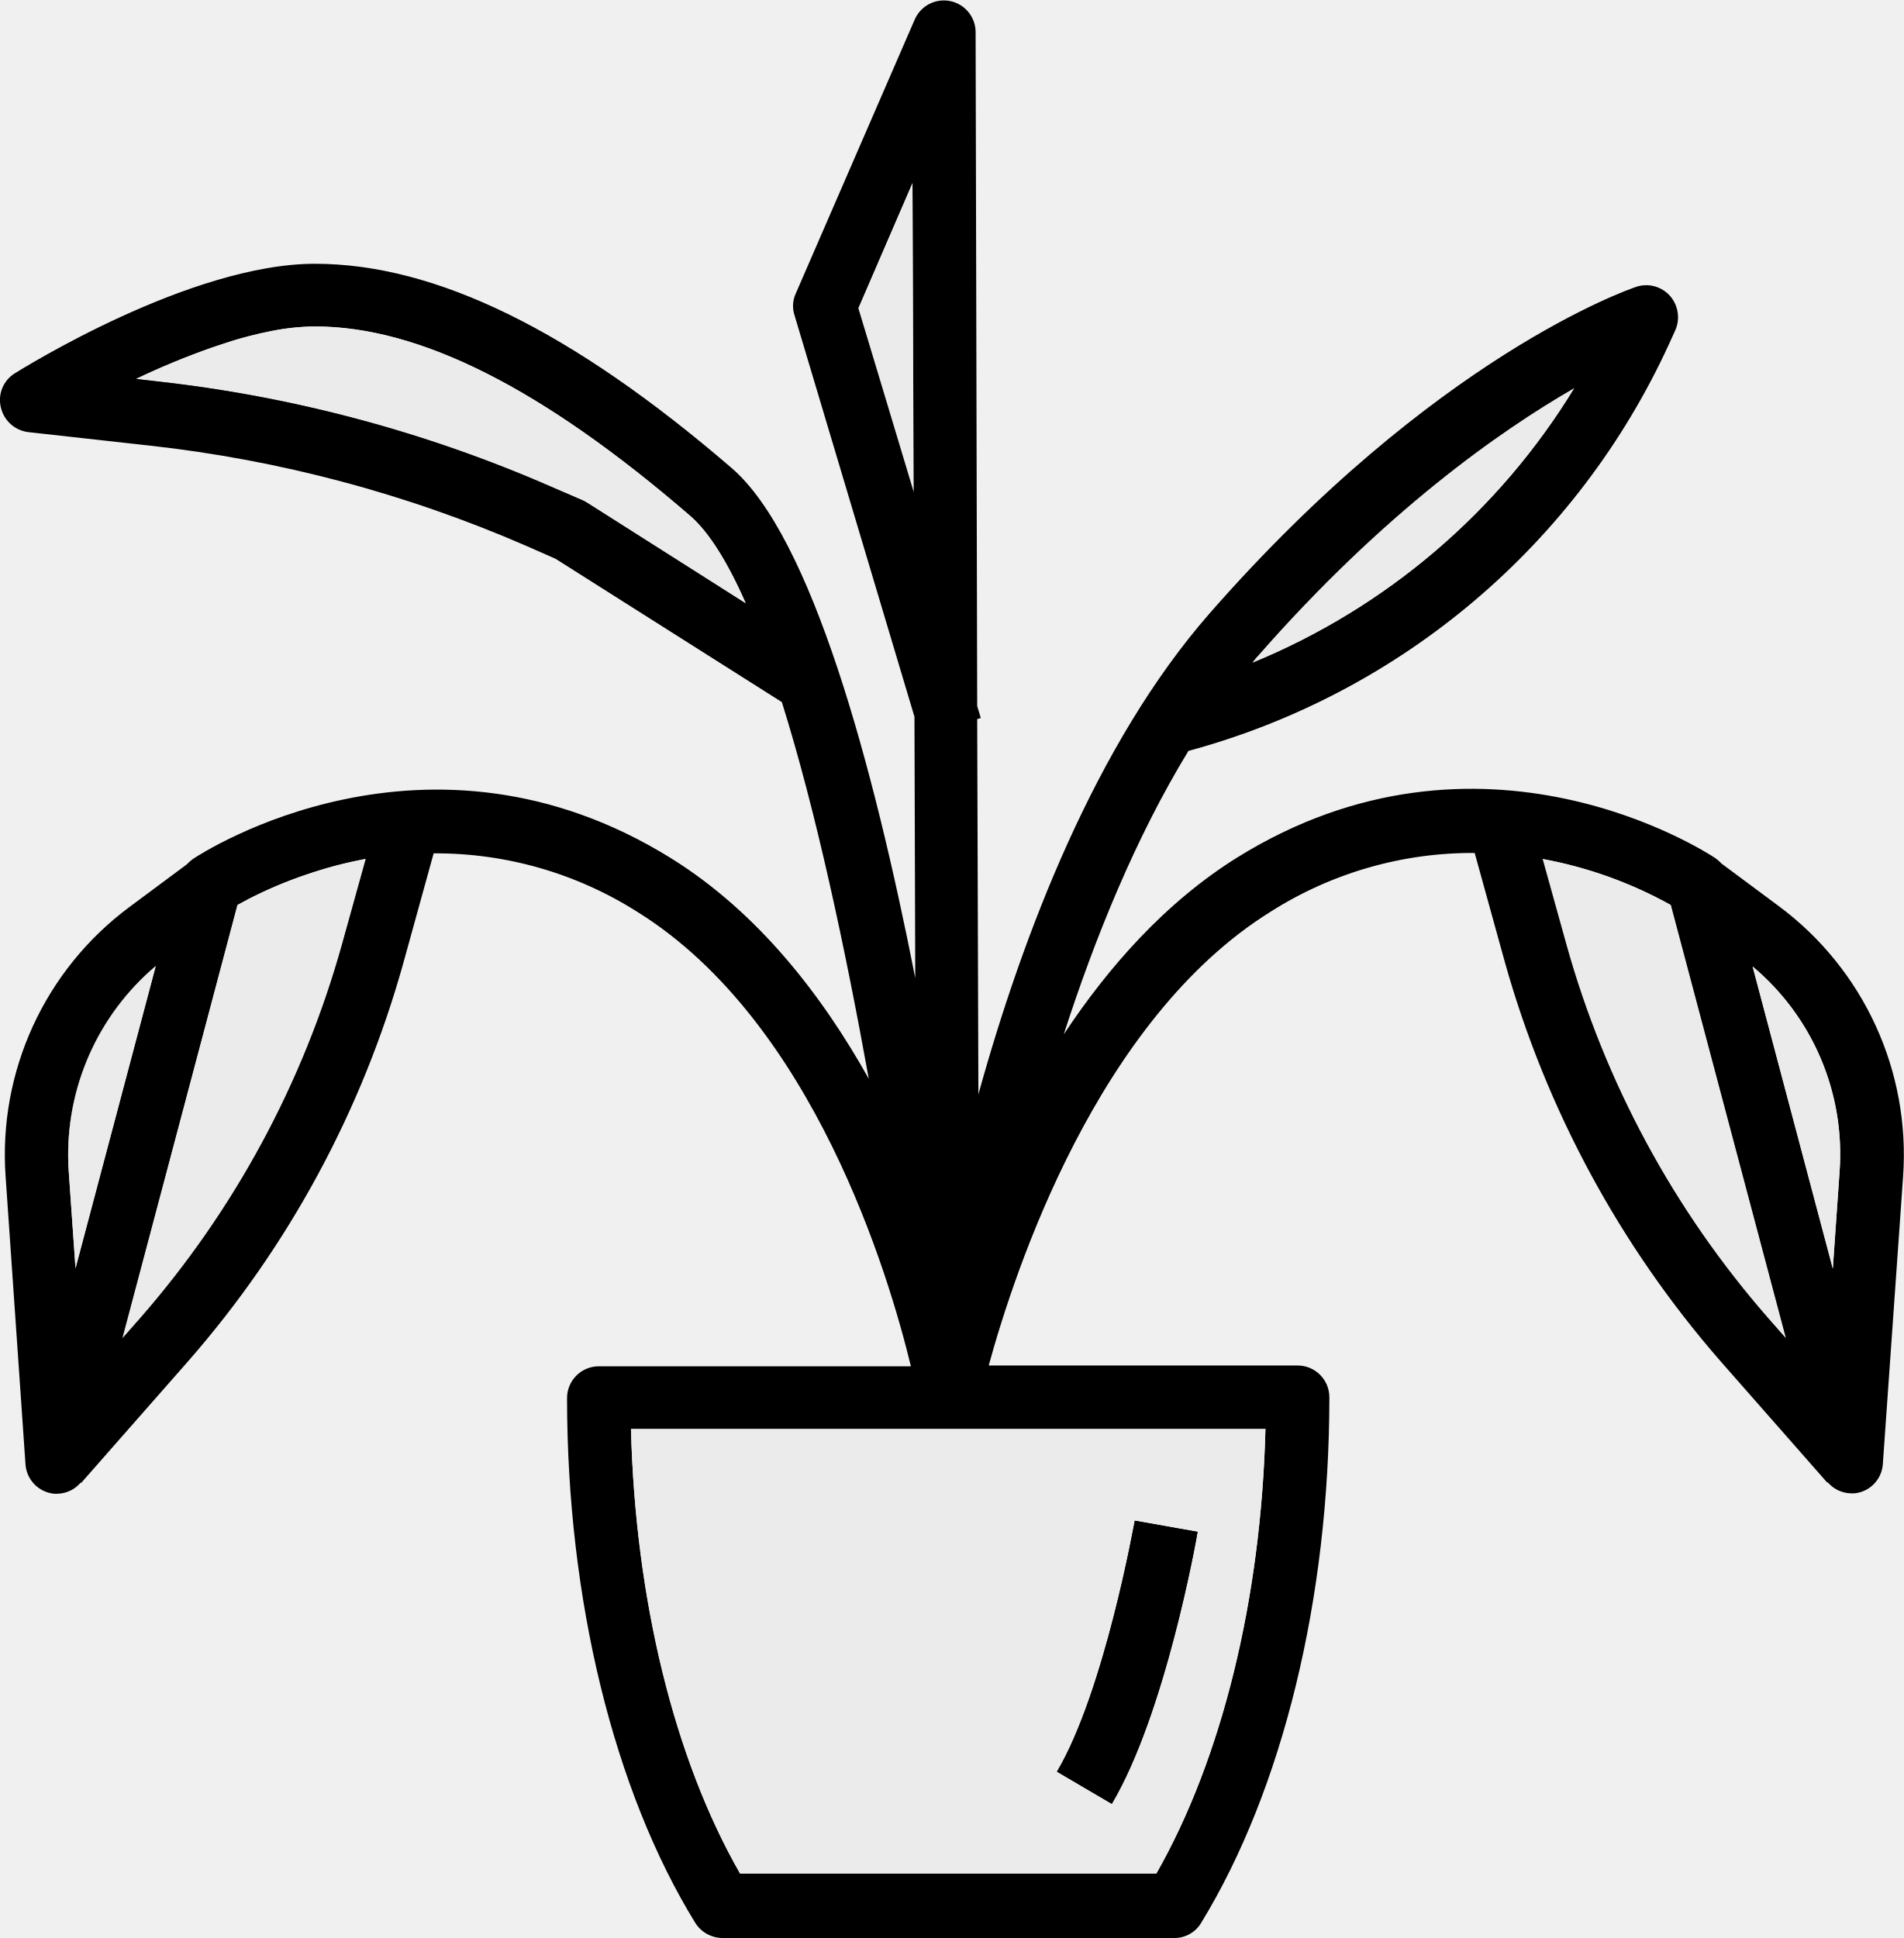
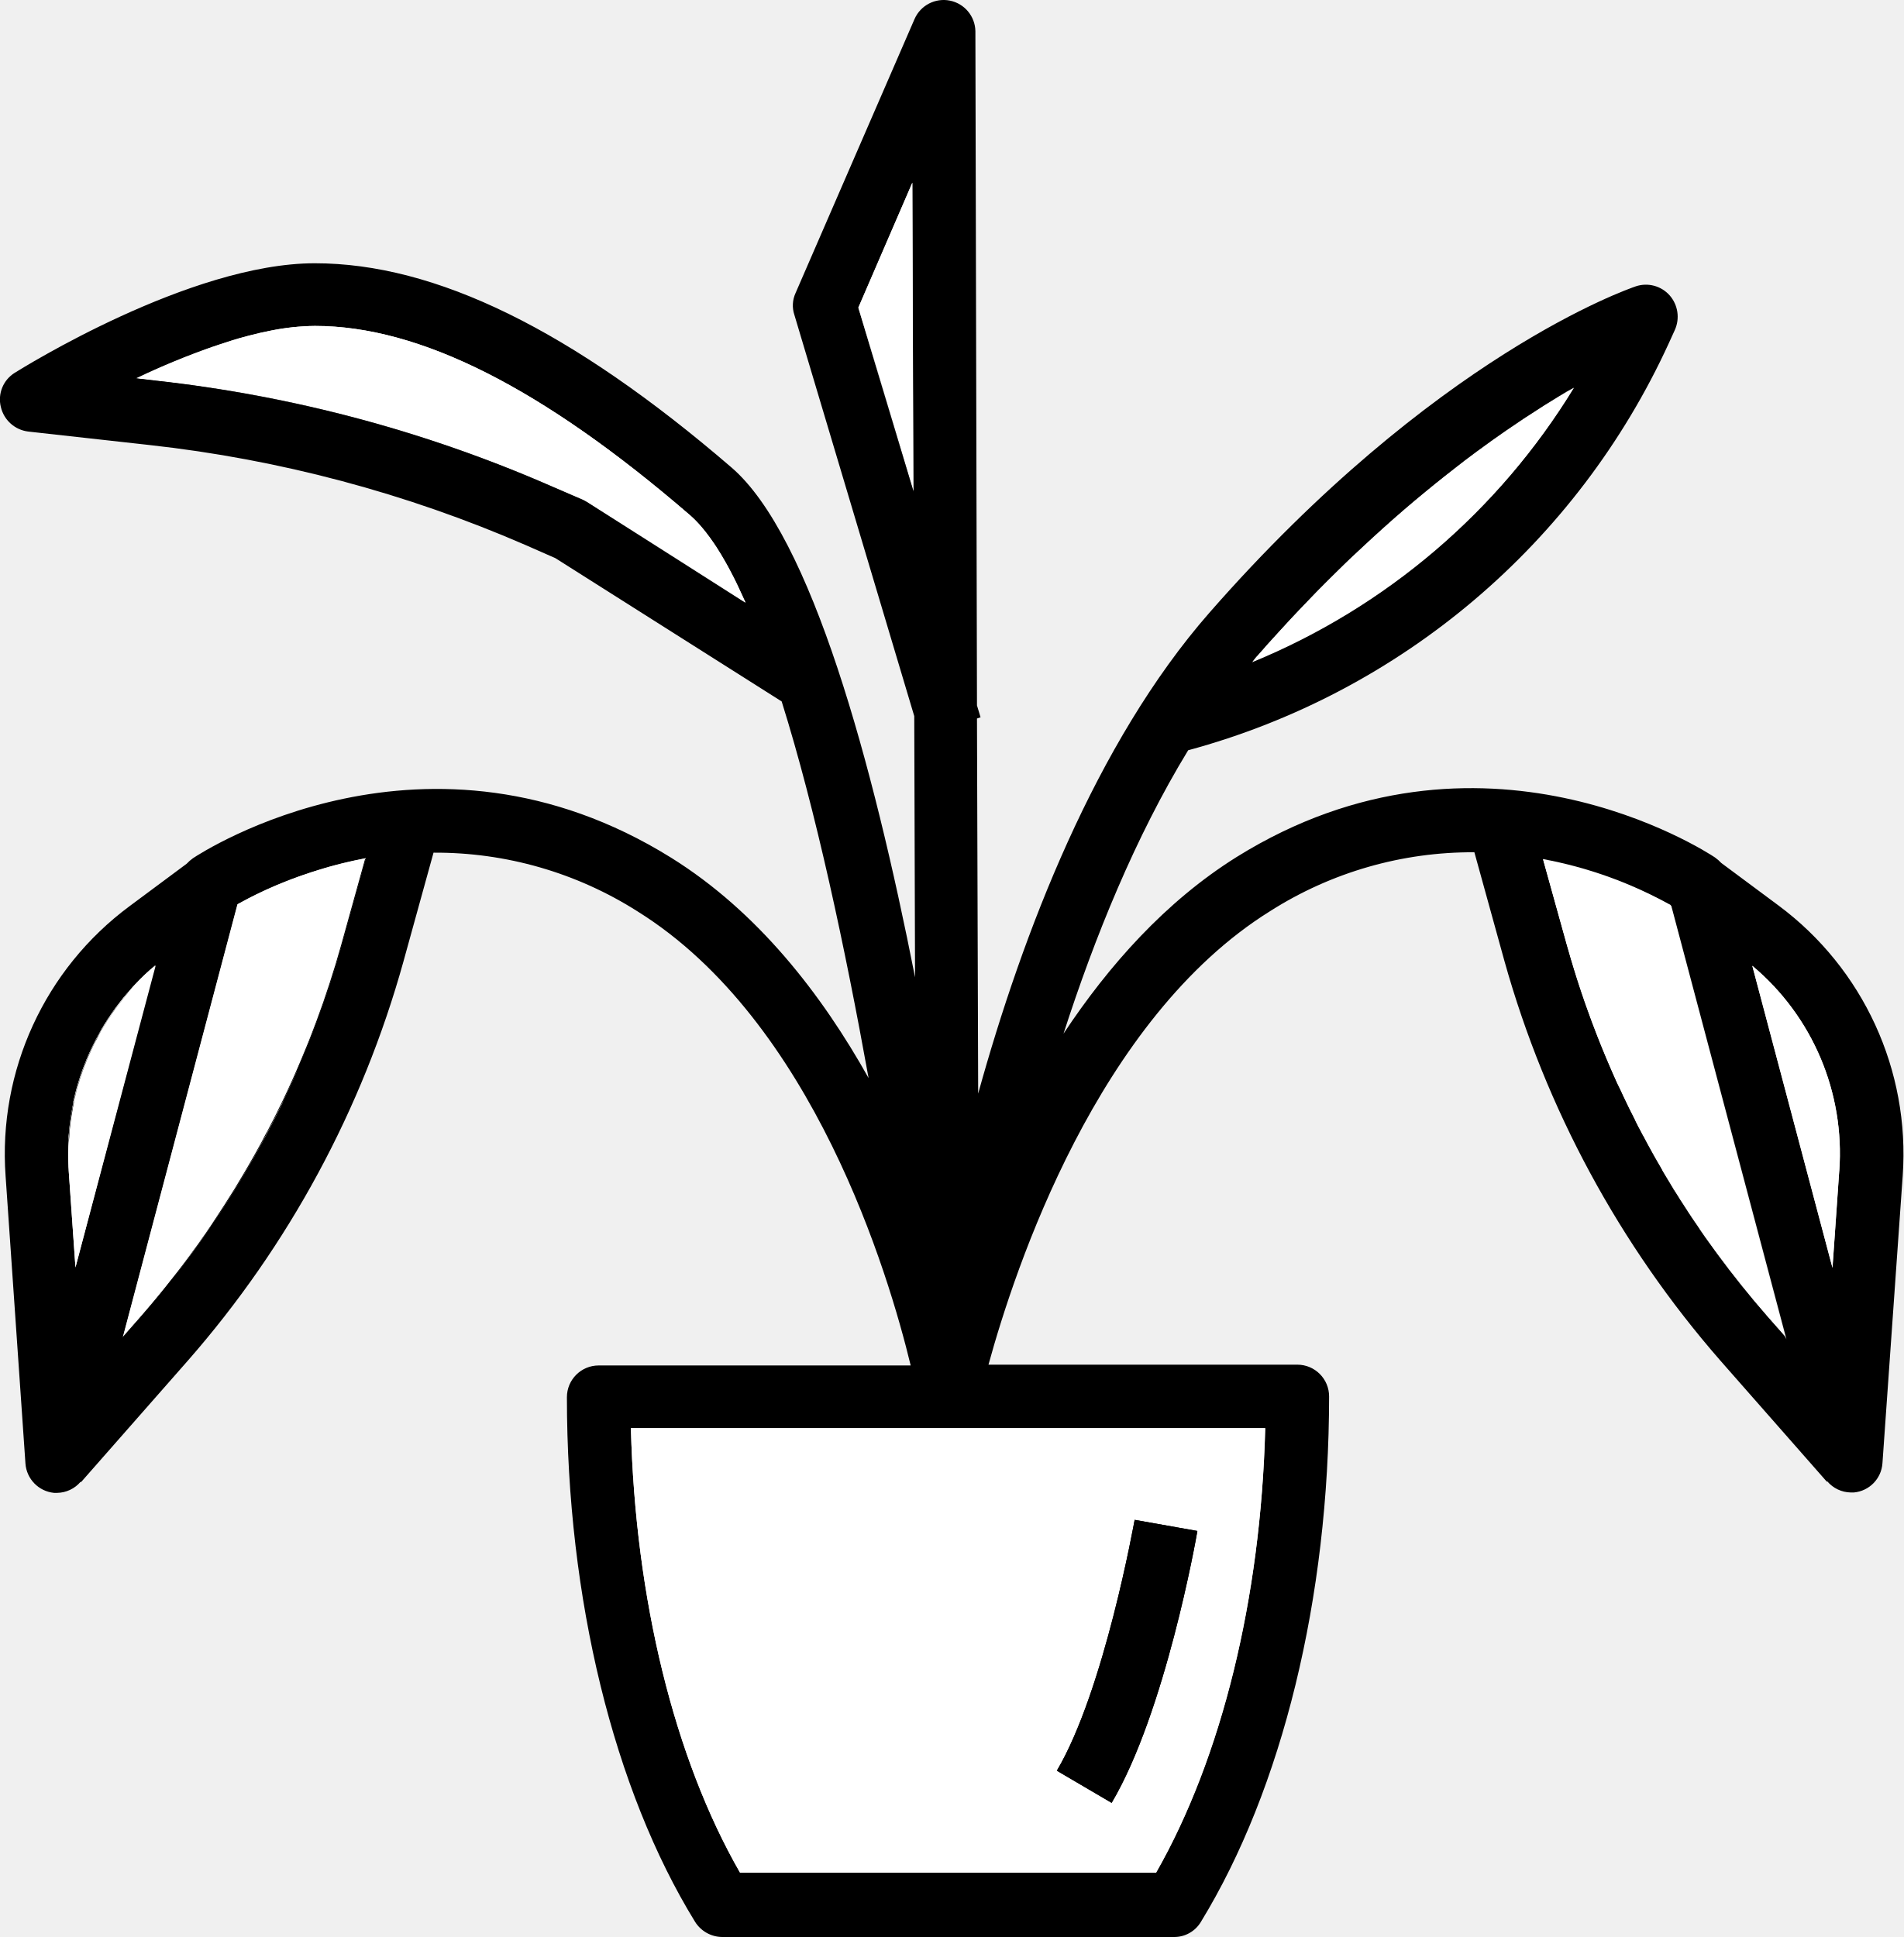
- <svg xmlns="http://www.w3.org/2000/svg" id="Layer_1" data-name="Layer 1" viewBox="0 0 479.5 488.14">
+ <svg xmlns="http://www.w3.org/2000/svg" id="Layer_1" data-name="Layer 1" viewBox="0 0 479.52 488.03">
  <defs>
-     <style>.cls-1{fill:#ebebeb;}</style>
+     <style>.cls-1{fill:#fff;}.cls-2{fill:#ebebeb;}</style>
  </defs>
-   <path d="M465.2,236.3l-14.4-10.7a10.7,10.7,0,0,0-1.6-1.4c-2.4-1.6-59-38.4-120.5-.1-17.9,11.2-32.2,27.3-43.6,44.5,7.8-24.2,18.1-49.6,31.4-71.4A186.78,186.78,0,0,0,437.6,94.6l1.5-3.3a8.15,8.15,0,0,0-1.3-8.7,8,8,0,0,0-8.5-2.3c-2,.7-50.7,17.4-107.5,82.3-28.6,32.7-47,80.7-58.2,121.1l-.3-94.5.9-.3-.9-3L262.9,16a8,8,0,0,0-15.3-3.1L217.6,82a7.47,7.47,0,0,0-.3,5.5l30.2,101.1.2,65.8c-10.6-53.8-26.1-111.2-46.3-128.5C161.2,91.3,126.9,74.5,96.5,74.5,65,74.5,22.7,101,20.9,102.1a7.89,7.89,0,0,0-3.5,8.6,8.09,8.09,0,0,0,6.9,6.2l30.6,3.4a327.7,327.7,0,0,1,94.7,25.2l7.5,3.3,57,36.1c8.6,27.4,16,62.2,21.9,94.9-11.8-21.1-27.9-41.9-49.7-55.5-61.5-38.3-118.1-1.5-120.5.1a10.7,10.7,0,0,0-1.6,1.4L49.8,236.5a77.69,77.69,0,0,0-31.2,68l5,72.4a8,8,0,0,0,7.2,7.4h.8a7.92,7.92,0,0,0,5.9-2.8l.1.1L64.5,351a257.05,257.05,0,0,0,54.3-100.5l7.6-27.5a94.76,94.76,0,0,1,51.4,14.8c44.3,27.6,63.3,91.6,68.8,114.4H168a8,8,0,0,0-8,8c0,50.7,11.8,98.9,32.3,132.2a8.15,8.15,0,0,0,6.8,3.8H312.9a7.8,7.8,0,0,0,6.8-3.8C340.2,458.9,352,410.7,352,360a8,8,0,0,0-8-8H266.2c6.6-24.1,27.4-87.2,71-114.3a94.76,94.76,0,0,1,51.4-14.8l7.6,27.5a259.65,259.65,0,0,0,54.3,100.5l26.9,30.6.1-.1a7.92,7.92,0,0,0,5.9,2.8h.8a7.93,7.93,0,0,0,7.2-7.4l5.1-72.4A78,78,0,0,0,465.2,236.3ZM332.72,174.85c.45-.55.82-1.09,1.28-1.55,31.74-36.24,61-56.73,79.6-67.44l.1-.06A171.06,171.06,0,0,1,332.6,175ZM247.2,131.66l-13.8-46L247,54.2l.3,77.8Zm-82.1,3a10.91,10.91,0,0,0-1.1-.6l-8.1-3.5a341.86,341.86,0,0,0-99.3-26.5l-5-.58-.17,0a194.93,194.93,0,0,1,19.23-7.93c1.55-.53,3.09-1,4.64-1.52s2.93-.87,4.39-1.26l2.91-.72c1-.22,1.93-.42,2.89-.61a58.56,58.56,0,0,1,11-1.16c26.4,0,57.3,15.6,94.4,47.6,4.9,4.2,9.6,11.9,14.1,22.1ZM36.2,327.5l-1.7-24.3a62.05,62.05,0,0,1,20.6-50.67c.43-.38.86-.76,1.3-1.13ZM77,236c.78-.44,1.73-.95,2.83-1.52l1.16-.59c.57-.29,1.17-.58,1.81-.88.84-.41,1.75-.82,2.71-1.24l1.92-.82,1.7-.69c1.15-.46,2.37-.92,3.64-1.37q2.87-1,6.1-2c.71-.22,1.45-.42,2.19-.62l.71-.19c.84-.22,1.7-.44,2.57-.64l1.32-.3,2.4-.51,1.24-.25v0l-6,21.58a241.58,241.58,0,0,1-50.9,94.2L48.14,345l-.14.16ZM335.9,368c-1.1,42.9-11,83.1-27.5,112H203.6c-16.6-28.9-26.4-69.1-27.5-112Zm131-23-4.26-4.84A241.58,241.58,0,0,1,411.7,246l-6-21.58v0A105.65,105.65,0,0,1,438,236l29,109.2ZM480.5,303.2l-1.7,24.4-20.2-76.1A61.63,61.63,0,0,1,480.5,303.2Z" transform="translate(-17.18 -8.06)" />
-   <path class="cls-1" d="M176.1,368c1.1,42.9,10.9,83.1,27.5,112H308.4c16.5-28.9,26.4-69.1,27.5-112Zm121.1,94.4-13.8-8.1c12-20.3,19.5-62.8,19.6-63.2l15.8,2.8C318.5,395.8,310.7,439.6,297.2,462.4Z" transform="translate(-17.18 -8.06)" />
-   <path d="M318.8,393.9c-.3,1.9-8.1,45.7-21.6,68.5l-13.8-8.1c12-20.3,19.5-62.8,19.6-63.2Z" transform="translate(-17.18 -8.06)" />
-   <path class="cls-1" d="M56.4,251.4,36.2,327.5l-1.7-24.3a62.05,62.05,0,0,1,20.6-50.67C55.53,252.15,56,251.77,56.4,251.4Z" transform="translate(-17.18 -8.06)" />
-   <path d="M34.5,303.2a61.63,61.63,0,0,1,20.6-50.67A62.05,62.05,0,0,0,34.5,303.2Z" transform="translate(-17.18 -8.06)" />
-   <path class="cls-1" d="M109.29,224.42l-6,21.58a241.58,241.58,0,0,1-50.9,94.2L48.14,345,77,236c.78-.44,1.73-.95,2.83-1.52A108.66,108.66,0,0,1,109.29,224.42Z" transform="translate(-17.18 -8.06)" />
-   <path d="M109.4,224.4l-6,21.6a241.58,241.58,0,0,1-50.9,94.2l-4.4,5,0-.16,4.26-4.84A241.58,241.58,0,0,0,103.3,246l6-21.58Z" transform="translate(-17.18 -8.06)" />
-   <path class="cls-1" d="M480.5,303.2l-1.7,24.4-20.2-76.1A61.63,61.63,0,0,1,480.5,303.2Z" transform="translate(-17.18 -8.06)" />
-   <path class="cls-1" d="M466.86,345l-4.26-4.84A241.58,241.58,0,0,1,411.7,246l-6-21.58A105.77,105.77,0,0,1,437.9,236Z" transform="translate(-17.18 -8.06)" />
-   <path d="M466.9,345.2l-4.4-5A241.58,241.58,0,0,1,411.6,246l-6-21.6.11,0,6,21.58a241.58,241.58,0,0,0,50.9,94.2l4.26,4.84Z" transform="translate(-17.18 -8.06)" />
-   <path class="cls-1" d="M413.6,105.86a171,171,0,0,1-80.88,69c.45-.55.82-1.09,1.28-1.55C365.74,137.06,395,116.57,413.6,105.86Z" transform="translate(-17.18 -8.06)" />
-   <path d="M413.7,105.7l-.1.16c-18.6,10.71-47.86,31.2-79.6,67.44-.46.46-.83,1-1.28,1.55l-.12.05,1.4-1.7C365.8,136.9,395.1,116.4,413.7,105.7Z" transform="translate(-17.18 -8.06)" />
-   <polygon class="cls-1" points="230.02 123.6 216.22 77.64 229.82 46.14 230.02 123.6" />
-   <polygon points="230.02 123.6 230.02 124.04 216.22 77.64 230.02 123.6" />
-   <path class="cls-1" d="M205,160l-39.9-25.3a10.91,10.91,0,0,0-1.1-.6l-8.1-3.5a341.86,341.86,0,0,0-99.3-26.5l-5-.58a177.62,177.62,0,0,1,23.7-9.47c1.47-.45,2.93-.87,4.39-1.26l2.91-.72c1-.22,1.93-.42,2.89-.61a58.56,58.56,0,0,1,11-1.16c26.4,0,57.3,15.6,94.4,47.6C195.8,142.1,200.5,149.8,205,160Z" transform="translate(-17.18 -8.06)" />
-   <path d="M205,160l-39.9-25.2a10.91,10.91,0,0,0-1.1-.6l-8.1-3.5a341.86,341.86,0,0,0-99.3-26.5l-5.2-.6.17-.08,5,.58a341.86,341.86,0,0,1,99.3,26.5l8.1,3.5a10.91,10.91,0,0,1,1.1.6Z" transform="translate(-17.18 -8.06)" />
-   <path d="M318.8,393.9c-.3,1.9-8.1,45.7-21.6,68.5l-13.8-8.1c12-20.3,19.5-62.8,19.6-63.2Z" transform="translate(-17.18 -8.06)" />
+   <path d="M426.35,307.21q.25.41.54.81l.7,1Zm-4.19-6.52.33.55a3.13,3.13,0,0,0,.21.34l.16.25c.18.3.37.6.57.89C423,302.05,422.58,301.37,422.16,300.69Zm2.47,3.89c.1.16.2.33.31.49.2.32.41.64.62,1l.25.36C425.42,305.79,425,305.19,424.63,304.58Zm-1.2-1.86.37.59c.18.28.36.57.55.85s.18.28.28.42Q424,303.65,423.43,302.72Zm-3.95-6.42c.06.12.13.23.2.35.35.58.7,1.17,1.06,1.75Zm-5.3-9.41.52,1a1.59,1.59,0,0,0,.13.22C414.61,287.69,414.39,287.29,414.18,286.89Zm15.93,25.77a.57.57,0,0,0,.08.13l.16.23a.61.61,0,0,0,.07.1l.13.17c.24.36.5.71.76,1.07s.51.7.78,1.05C431.42,314.51,430.77,313.58,430.11,312.66Zm-3.76-5.45q.25.41.54.81l.7,1Zm-1.72-2.63c.1.16.2.33.31.49.2.32.41.64.62,1l.25.36C425.42,305.79,425,305.19,424.63,304.58Zm-1.2-1.86.37.59c.18.28.36.57.55.85s.18.28.28.42Q424,303.65,423.43,302.72Zm-1.27-2c-.48-.76-1-1.52-1.42-2.29.57,1,1.15,1.9,1.75,2.84a3.13,3.13,0,0,0,.21.34l.16.25c.18.3.37.6.57.89C423,302.05,422.58,301.37,422.16,300.69Zm-2.68-4.39c.06.12.13.23.2.35.35.58.7,1.17,1.06,1.75Zm-5.3-9.41.52,1a1.59,1.59,0,0,0,.13.22C414.61,287.69,414.39,287.29,414.18,286.89Zm-1-1.92-.36-.68c.17.35.35.69.53,1l.14.26C413.38,285.38,413.28,285.17,413.17,285ZM38,328.87q.81-.94,1.59-1.89c.2-.24.4-.49.59-.74C39.44,327.12,38.71,328,38,328.87Zm4.9-6c-.8,1-1.61,2-2.42,3q1.71-2.07,3.34-4.17l1-1.33C44.2,321.21,43.53,322,42.88,322.85Zm-6,7.36.55-.63.53-.64C37.57,329.36,37.21,329.79,36.84,330.21ZM17.65,283.07c-.06.46-.11.92-.16,1.39q.07-.75.18-1.5A.43.43,0,0,0,17.65,283.07Zm412.46,29.59a.57.57,0,0,0,.08.13l.16.23a.61.61,0,0,0,.07.1l.13.17c.24.36.5.71.76,1.07s.51.7.78,1.05C431.42,314.51,430.77,313.58,430.11,312.66Zm-3.76-5.45q.25.41.54.81l.7,1Zm-1.72-2.63c.1.16.2.33.31.49.2.32.41.64.62,1l.25.36C425.42,305.79,425,305.19,424.63,304.58Zm-1.2-1.86.37.59c.18.28.36.57.55.85s.18.28.28.42Q424,303.65,423.43,302.72Zm-1.27-2c-.48-.76-1-1.52-1.42-2.29.57,1,1.15,1.9,1.75,2.84a3.13,3.13,0,0,0,.21.34l.16.25c.18.3.37.6.57.89C423,302.05,422.58,301.37,422.16,300.69Zm-2.68-4.39c.06.12.13.23.2.35.35.58.7,1.17,1.06,1.75Zm-5.3-9.41.52,1a1.59,1.59,0,0,0,.13.22C414.61,287.69,414.39,287.29,414.18,286.89Zm-1-1.92-.36-.68c.17.35.35.69.53,1l.14.26C413.38,285.38,413.28,285.17,413.17,285ZM42.88,322.85c-.8,1-1.61,2-2.42,3q1.71-2.07,3.34-4.17l1-1.33C44.2,321.21,43.53,322,42.88,322.85Zm-4.9,6q.81-.94,1.59-1.89c.2-.24.4-.49.59-.74C39.44,327.12,38.71,328,38,328.87Zm-1.14,1.34.55-.63.53-.64C37.57,329.36,37.21,329.79,36.84,330.21ZM17.65,283.07c-.06.46-.11.92-.16,1.39q.07-.75.18-1.5A.43.43,0,0,0,17.65,283.07Zm22.81,42.81q1.71-2.07,3.34-4.17l1-1.33c-.64.83-1.31,1.65-2,2.47C42.08,323.86,41.27,324.88,40.46,325.88Zm-.89,1.1c.2-.24.4-.49.59-.74-.72.88-1.45,1.75-2.18,2.63Q38.79,327.93,39.57,327Zm-2.18,2.6.53-.64c-.35.42-.71.85-1.08,1.27ZM17.65,283.07c-.06.46-.11.92-.16,1.39q.07-.75.18-1.5A.43.43,0,0,0,17.65,283.07ZM448,228.24l-14.4-10.7a10.63,10.63,0,0,0-1.6-1.4c-2.4-1.6-59-38.4-120.5-.1-17.9,11.2-32.2,27.3-43.6,44.5,7.8-24.2,18.1-49.6,31.4-71.4a186.82,186.82,0,0,0,121.1-102.6l1.5-3.3a8.15,8.15,0,0,0-1.3-8.7,8,8,0,0,0-8.5-2.3c-2,.7-50.7,17.4-107.5,82.3-28.6,32.7-47,80.7-58.2,121.1l-.3-94.5.9-.3-.9-3-.4-169.9a8,8,0,0,0-15.3-3.1l-30,69.1a7.48,7.48,0,0,0-.3,5.5l30.2,101.1.2,65.8c-10.6-53.8-26.1-111.2-46.3-128.5-40.2-34.6-74.5-51.4-104.9-51.4-31.5,0-73.8,26.5-75.6,27.6a7.89,7.89,0,0,0-3.5,8.6,8.09,8.09,0,0,0,6.9,6.2l30.6,3.4a327.85,327.85,0,0,1,94.7,25.2l7.5,3.3,57,36.1c8.6,27.4,16,62.2,21.9,94.9-11.8-21.1-27.9-41.9-49.7-55.5-61.5-38.3-118.1-1.5-120.5.1a10.63,10.63,0,0,0-1.6,1.4l-14.4,10.7a77.68,77.68,0,0,0-31.2,68l5,72.4a8,8,0,0,0,7.2,7.4h.8a7.9,7.9,0,0,0,5.9-2.8l.1.1,26.9-30.6a257,257,0,0,0,54.3-100.5l7.6-27.5a94.78,94.78,0,0,1,51.4,14.8c44.3,27.6,63.3,91.6,68.8,114.4h-78.6a8,8,0,0,0-8,8c0,50.7,11.8,98.9,32.3,132.2a8.15,8.15,0,0,0,6.8,3.8h113.8a7.8,7.8,0,0,0,6.8-3.8c20.5-33.5,32.3-81.7,32.3-132.4a8,8,0,0,0-8-8H249c6.6-24.1,27.4-87.2,71-114.3a94.78,94.78,0,0,1,51.4-14.8l7.6,27.5a259.6,259.6,0,0,0,54.3,100.5l26.9,30.6.1-.1a7.9,7.9,0,0,0,5.9,2.8h.8a7.93,7.93,0,0,0,7.2-7.4l5.1-72.4A78,78,0,0,0,448,228.24ZM315.54,166.8h0c.45-.55.82-1.09,1.28-1.55,1.73-2,3.45-3.91,5.18-5.79.73-.81,1.47-1.61,2.21-2.41q.18-.21.39-.42l.32-.34q1.11-1.2,2.22-2.37c1.08-1.15,2.17-2.29,3.26-3.4l1.09-1.13.71-.73.36-.35v0l.36-.36c.48-.49.95-1,1.43-1.44l1.43-1.42c.48-.48.95-.95,1.42-1.4.94-.93,1.89-1.84,2.82-2.74s1.87-1.78,2.8-2.65,1.85-1.73,2.77-2.57l2.74-2.49q5.45-4.91,10.64-9.16c.86-.72,1.72-1.42,2.57-2.1l2.3-1.84c.92-.73,1.82-1.44,2.72-2.13s1.64-1.27,2.45-1.88c1-.74,1.92-1.45,2.86-2.14l1.92-1.4,2.31-1.67q3.43-2.44,6.66-4.59c.72-.49,1.42-1,2.12-1.4q4.19-2.75,7.92-5l1.84-1.1,1.77-1,.1-.06a171.06,171.06,0,0,1-81.1,69.2ZM230,123.6l-13.79-46v0l13.6-31.46.3,77.8ZM53.48,87.49c1.55-.53,3.09-1,4.64-1.52s2.93-.87,4.39-1.26L65.42,84c1-.22,1.93-.42,2.89-.61a58.84,58.84,0,0,1,11-1.16c26.4,0,57.3,15.6,94.4,47.6.15.13.31.27.46.42l.69.64a25.9,25.9,0,0,1,2,2.21l.45.54.45.56c.7.89,1.39,1.84,2.08,2.86.2.3.4.59.6.9.75,1.16,1.5,2.4,2.24,3.71l.75,1.35c.18.33.36.66.53,1s.46.86.68,1.3c.49,1,1,1.94,1.46,3,.28.59.56,1.18.83,1.79s.56,1.23.84,1.86L147.92,126.6a10.59,10.59,0,0,0-1.1-.6l-8.1-3.5A341.8,341.8,0,0,0,39.42,96l-4.93-.57h-.24A195.25,195.25,0,0,1,53.48,87.49ZM19,319.44l-1.7-24.3q0-.51-.06-1c0-.1,0-.2,0-.29a3,3,0,0,1,0-.42,1.63,1.63,0,0,1,0-.31h0c0-.13,0-.25,0-.37s0-.21,0-.31c0-.39,0-.78,0-1.16v-.4c0-.15,0-.3,0-.45,0-.48,0-1,0-1.45v-.11c0-.16,0-.32,0-.48a.37.37,0,0,1,0-.11.66.66,0,0,1,0-.14.13.13,0,0,1,0-.06,1.08,1.08,0,0,1,0-.18c0-.08,0-.15,0-.23s0-.11,0-.17a1.09,1.09,0,0,1,0-.18,2.28,2.28,0,0,1,0-.26.76.76,0,0,1,0-.15c0-.34,0-.69.07-1s.07-.93.12-1.39.11-1,.18-1.5.12-.89.18-1.33.1-.68.16-1,.13-.8.21-1.2a.3.3,0,0,1,0-.1c.09-.48.18-.95.29-1.43a2.38,2.38,0,0,1,0-.26c.08-.36.16-.72.25-1.07s.17-.76.27-1.13.22-.83.33-1.25.21-.76.33-1.13.23-.76.35-1.14.15-.47.23-.7q.39-1.2.84-2.37c.24-.64.49-1.27.75-1.9.39-.94.8-1.86,1.24-2.78.26-.55.53-1.1.81-1.64s.5-1,.76-1.43.67-1.22,1-1.82c.17-.29.34-.59.53-.88a2.29,2.29,0,0,1,.18-.29c.24-.4.5-.8.76-1.2s.54-.83.83-1.24.75-1.08,1.14-1.61l.42-.58.44-.56.31-.39c.26-.33.51-.67.78-1l.77-.91.85-1,.88-1,.91-1h0l.93-.94,1.19-1.15,1.23-1.12c.43-.38.9-.76,1.3-1.13Zm40.8-91.5c.78-.44,1.73-.95,2.83-1.52l1.75-.88c.39-.2.8-.39,1.22-.59.84-.41,1.75-.82,2.71-1.24l1.16-.5a2.63,2.63,0,0,0,.35-.15l1.7-.69.41-.17.88-.34.52-.2c.61-.24,1.22-.46,1.83-.68.3-.11.59-.22.89-.31.8-.29,1.63-.56,2.48-.84l1-.31.6-.19,1.59-.5c.71-.22,1.45-.42,2.19-.62l.71-.19c.84-.22,1.7-.44,2.57-.64l1.32-.3,2.4-.51,1.24-.25v0l-6,21.58c-.16.58-.33,1.16-.49,1.74l-.81,2.77c0,.12-.07.23-.1.35h0l-.06.21c-.46,1.54-1,3.08-1.45,4.61a.06.06,0,0,1,0,0c-.17.53-.35,1.07-.53,1.6l-.54,1.61c-.06.19-.12.37-.19.56-.3.88-.61,1.75-.92,2.62a1.33,1.33,0,0,1-.1.28.05.05,0,0,1,0,0c-.72,2-1.46,4-2.22,6a.06.06,0,0,1,0,0c-.4,1-.81,2.07-1.23,3.1s-.85,2.09-1.29,3.12-.85,2-1.29,3a1.54,1.54,0,0,1-.08.19.88.88,0,0,1-.09.2.38.38,0,0,1-.06.13.14.14,0,0,1,0,.06,0,0,0,0,1,0,0l0,.1c0,.1-.08.2-.13.3s-.14.33-.22.5l-.48,1.06s0,0,0,.05c-.11.27-.24.54-.37.81-.41.9-.82,1.79-1.24,2.68a.38.38,0,0,1-.06.13h0c-.24.52-.49,1-.73,1.54-.06.14-.13.28-.2.42h0a.11.11,0,0,1,0,.07,1.86,1.86,0,0,1-.1.2l0,.06a.76.76,0,0,1-.09.18,1.3,1.3,0,0,1-.08.17l-.09.18s0,0,0,0c-.28.58-.57,1.16-.86,1.73l-.18.37-.18.37-.35.69v0h0c-.35.7-.71,1.4-1.07,2.09l-.45.86s0,0,0,0h0c-.51,1-1,1.95-1.56,2.92v0h0c-.33.61-.66,1.22-1,1.82l-.6,1.08c-.23.42-.47.84-.71,1.26s-.53.92-.79,1.39c-.45.79-.91,1.58-1.38,2.36-.37.63-.75,1.26-1.13,1.89q-1.14,1.92-2.35,3.82c-.41.66-.83,1.33-1.26,2-.55.86-1.1,1.72-1.67,2.57,0,.09-.11.17-.17.26-.32.49-.65,1-1,1.46s-.63.95-1,1.42l0,.06c-.22.32-.44.65-.67,1l-.4.59c-.45.65-.91,1.31-1.38,2l-.55.78-.77,1.06c-.18.26-.38.53-.57.79l-.63.86-1.59,2.14c-.48.65-1,1.31-1.49,1.95-.64.83-1.31,1.65-2,2.47-.8,1-1.61,2-2.42,3l-.3.36c-.72.88-1.45,1.75-2.18,2.63a.19.19,0,0,1-.06.07c-.35.42-.71.85-1.08,1.27,0,0,0,0,0,0l0,0c-.53.63-1.07,1.26-1.62,1.88L31,336.93l0,.05h0l-.1.11Zm258.9,132c-1.1,42.9-11,83.1-27.5,112H186.42c-16.6-28.9-26.4-69.1-27.5-112Zm131-23-.06-.07-4.2-4.77q-7.06-8.07-13.37-16.69c-.67-.9-1.32-1.83-2-2.75l0,0a.05.05,0,0,1,0,0,1.43,1.43,0,0,1-.16-.24l-.28-.38s0,0,0,0a3.29,3.29,0,0,1-.23-.33c-.41-.57-.8-1.14-1.19-1.71a.05.05,0,0,1,0-.05l-.07-.09c-.17-.24-.34-.48-.49-.73l-1.24-1.83-.21-.32a.24.24,0,0,1-.06-.09s0,0,0,0l-.05-.06a1.74,1.74,0,0,1-.11-.18.05.05,0,0,1,0,0,.27.27,0,0,1-.06-.1c-.39-.6-.79-1.2-1.18-1.81s-.81-1.24-1.2-1.86-.85-1.35-1.27-2-1-1.52-1.42-2.29l-1.26-2.1c-.14-.22-.27-.45-.4-.67s-.16-.26-.23-.4-.12-.19-.17-.29,0,0,0-.05c-.15-.24-.29-.49-.43-.74s-.41-.7-.61-1-.4-.7-.6-1.05l-.69-1.23h0l-.05-.1-.69-1.26c-.06-.11-.13-.22-.19-.34-.21-.37-.41-.75-.62-1.13l-.06-.12a1.59,1.59,0,0,0,.13.22c-.22-.4-.44-.8-.65-1.2h0a2.15,2.15,0,0,1-.14-.26c-.19-.34-.37-.69-.55-1-.1-.2-.2-.41-.31-.61l-.36-.68c-.05-.08-.09-.16-.13-.24l-.37-.71-.09-.19a3.59,3.59,0,0,1-.17-.34l-.1-.17s0-.07-.05-.1a.36.36,0,0,0,0-.09l0,0s0,0,0,0c-.31-.59-.61-1.19-.9-1.79-.09-.16-.17-.32-.25-.49l-.43-.86-.84-1.74-.78-1.64h0l-.45-1-1-2.06q-1.38-3.06-2.69-6.17h0c-.4-.95-.8-1.91-1.19-2.87l-.09-.25q-.33-.78-.63-1.56c-.21-.52-.41-1-.61-1.57q-.62-1.58-1.2-3.15h0c-.3-.79-.59-1.58-.87-2.38l-.63-1.75c-.26-.74-.52-1.48-.77-2.22l-.27-.82c-.18-.53-.35-1.06-.53-1.6-.09-.27-.18-.53-.26-.8s-.12-.35-.17-.52c-.3-.9-.58-1.79-.86-2.69-.67-2.15-1.3-4.31-1.91-6.49l-6-21.58h0l2.1.41c1.4.29,2.79.6,4.18.95l2.08.54c.69.18,1.38.37,2.07.58,2.08.59,4.14,1.26,6.18,2a105.62,105.62,0,0,1,15.67,7.11l29,109.2Zm13.6-41.8-1.7,24.4-20.2-76.1A61.63,61.63,0,0,1,463.32,295.14ZM17.65,283.07c-.06.46-.11.92-.16,1.39q.07-.75.18-1.5A.43.43,0,0,0,17.65,283.07Zm19.19,47.14.55-.63.53-.64C37.57,329.36,37.21,329.79,36.84,330.21ZM38,328.87q.81-.94,1.59-1.89c.2-.24.4-.49.59-.74C39.44,327.12,38.71,328,38,328.87Zm4.9-6c-.8,1-1.61,2-2.42,3q1.71-2.07,3.34-4.17l1-1.33C44.2,321.21,43.53,322,42.88,322.85ZM17.65,283.07c-.06.46-.11.92-.16,1.39q.07-.75.18-1.5A.43.43,0,0,0,17.65,283.07Zm19.19,47.14.55-.63.53-.64C37.57,329.36,37.21,329.79,36.84,330.21ZM38,328.87q.81-.94,1.59-1.89c.2-.24.4-.49.59-.74C39.44,327.12,38.71,328,38,328.87Zm4.9-6c-.8,1-1.61,2-2.42,3q1.71-2.07,3.34-4.17l1-1.33C44.2,321.21,43.53,322,42.88,322.85ZM413.17,285l-.36-.68c.17.35.35.69.53,1l.14.26C413.38,285.38,413.28,285.17,413.17,285Zm1,1.92.52,1a1.59,1.59,0,0,0,.13.22C414.61,287.69,414.39,287.29,414.18,286.89Zm5.3,9.41c.06.12.13.23.2.35.35.58.7,1.17,1.06,1.75Zm2.68,4.39c-.48-.76-1-1.52-1.42-2.29.57,1,1.15,1.9,1.75,2.84a3.13,3.13,0,0,0,.21.34l.16.25c.18.3.37.6.57.89C423,302.05,422.58,301.37,422.16,300.69Zm2.47,3.89c.1.16.2.33.31.49.2.32.41.64.62,1l.25.36C425.42,305.79,425,305.19,424.63,304.58Zm-1.2-1.86.37.59c.18.28.36.57.55.85s.18.28.28.42Q424,303.65,423.43,302.72Zm2.92,4.49q.25.41.54.81l.7,1Zm3.76,5.45a.57.57,0,0,0,.08.13l.16.23a.61.61,0,0,0,.07.1l.13.17c.24.36.5.71.76,1.07s.51.7.78,1.05C431.42,314.51,430.77,313.58,430.11,312.66ZM38,328.87a.19.19,0,0,1-.06.07l-.53.64c.55-.64,1.1-1.29,1.64-1.94l.54-.66c.2-.24.4-.49.59-.74C39.44,327.12,38.71,328,38,328.87Zm4.9-6c-.8,1-1.61,2-2.42,3q1.71-2.07,3.34-4.17l1-1.33C44.2,321.21,43.53,322,42.88,322.85Zm371.3-36,.52,1a1.59,1.59,0,0,0,.13.22C414.61,287.69,414.39,287.29,414.18,286.89Zm5.3,9.41c.06.12.13.23.2.35.35.58.7,1.17,1.06,1.75Zm2.68,4.39.33.55a3.13,3.13,0,0,0,.21.34l.16.25c.18.3.37.6.57.89C423,302.05,422.58,301.37,422.16,300.69Zm2.47,3.89c.1.16.2.33.31.49.2.32.41.64.62,1l.25.36C425.42,305.79,425,305.19,424.63,304.58Zm-1.2-1.86.37.59c.18.28.36.57.55.85s.18.28.28.42Q424,303.65,423.43,302.72Zm2.92,4.49q.25.41.54.81l.7,1Zm3.76,5.45,0,0,.11.16.16.23a.61.61,0,0,0,.07.1l.13.17c.24.36.5.71.76,1.07s.51.7.78,1.05C431.42,314.51,430.77,313.58,430.11,312.66Zm-.22-.31-.28-.38c.14.21.29.42.44.62A1.43,1.43,0,0,1,429.89,312.35Z" transform="translate(0.01 -0.11)" />
+   <path class="cls-1" d="M158.92,359.94c1.1,42.9,10.9,83.1,27.5,112h104.8c16.5-28.9,26.4-69.1,27.5-112ZM280,454.34l-13.8-8.1c12-20.3,19.5-62.8,19.6-63.2l15.8,2.8C301.32,387.74,293.52,431.54,280,454.34Z" transform="translate(0.01 -0.11)" />
+   <path d="M301.62,385.84c-.3,1.9-8.1,45.7-21.6,68.5l-13.8-8.1c12-20.3,19.5-62.8,19.6-63.2Z" transform="translate(0.01 -0.11)" />
+   <path class="cls-1" d="M39.22,243.34,19,319.44l-1.7-24.3a60.53,60.53,0,0,1-.05-7.85c0-.48.06-1,.1-1.44.07-.93.16-1.86.28-2.78.06-.48.13-1,.2-1.44s.1-.68.16-1,.13-.8.21-1.2a.3.3,0,0,1,0-.1c.09-.48.18-.95.29-1.43a2.38,2.38,0,0,1,0-.26c.08-.36.16-.72.25-1.07s.17-.76.27-1.13.22-.83.33-1.25.21-.76.33-1.13.23-.76.35-1.14.15-.47.23-.7q.39-1.2.84-2.37c.24-.64.49-1.27.75-1.9.39-.94.81-1.87,1.24-2.78.26-.55.53-1.1.81-1.64s.5-1,.76-1.43.67-1.22,1-1.82c.17-.29.34-.59.53-.88a2.29,2.29,0,0,1,.18-.29c.24-.4.5-.8.76-1.2s.55-.83.83-1.24.75-1.08,1.14-1.61l.86-1.14c.27-.36.55-.71.83-1.06l.26-.33.77-.91q1.7-2,3.57-3.87l1.19-1.15,1.23-1.12C38.35,244.09,38.82,243.71,39.22,243.34Z" transform="translate(0.01 -0.11)" />
+   <path d="M17.32,295.14c-.07-.91-.1-1.82-.13-2.73C17.22,293.32,17.25,294.23,17.32,295.14Z" transform="translate(0.01 -0.11)" />
+   <path d="M17.18,290.4a61.61,61.61,0,0,1,16.48-41.75c-.59.65-1.17,1.3-1.73,2l-.77.91-.26.33c-.28.35-.56.7-.83,1.06l-.86,1.14c-.39.53-.77,1.06-1.14,1.61s-.56.82-.83,1.24-.52.8-.76,1.2a2.29,2.29,0,0,0-.18.29c-.19.29-.36.59-.53.88-.36.6-.7,1.2-1,1.82s-.52,1-.76,1.43-.55,1.09-.81,1.64c-.43.91-.85,1.84-1.24,2.78-.26.63-.51,1.26-.75,1.9s-.58,1.57-.84,2.37c-.08.23-.16.46-.23.7s-.24.76-.35,1.14-.23.75-.33,1.13l-.33,1.25c-.1.37-.19.75-.27,1.13s-.17.71-.25,1.07a2.38,2.38,0,0,0,0,.26c-.11.48-.2.95-.29,1.43a.3.3,0,0,0,0,.1q-.12.6-.21,1.2c-.06.33-.11.67-.16,1s-.14,1-.2,1.44c-.12.92-.21,1.85-.28,2.78,0,.48-.07,1-.1,1.44C17.21,288.32,17.18,289.36,17.18,290.4Z" transform="translate(0.01 -0.11)" />
+   <path d="M35.5,246.74c-.63.62-1.24,1.27-1.84,1.91C34.26,248,34.87,247.37,35.5,246.74Z" transform="translate(0.01 -0.11)" />
+   <path d="M17.18,290.4c0,.28,0,.56,0,.85C17.17,291,17.17,290.68,17.18,290.4Z" transform="translate(0.01 -0.11)" />
+   <path d="M17.17,291.25c0,.38,0,.77,0,1.16C17.18,292,17.17,291.63,17.17,291.25Z" transform="translate(0.01 -0.11)" />
+   <path class="cls-1" d="M92.11,216.36l-6,21.58q-1.36,4.88-2.92,9.68a.06.06,0,0,1,0,0c-.7,2.14-1.42,4.28-2.18,6.39s-1.54,4.21-2.34,6.29c0,0,0,0,0,0l-1.23,3.1q-.63,1.57-1.29,3.12-2.58,6.13-5.49,12.12c-.51,1.06-1,2.11-1.57,3.16l0,.05c-.5,1-1,2-1.52,2.95a.08.08,0,0,0,0,.05c-.51,1-1,1.95-1.56,2.92,0,0,0,0,0,0-.52,1-1.06,1.94-1.6,2.9s-.93,1.66-1.41,2.49q-1.26,2.22-2.6,4.41-1.14,1.92-2.35,3.82c-2,3.16-4,6.27-6.15,9.32-1.28,1.84-2.58,3.65-3.9,5.45-.68.92-1.36,1.84-2.06,2.75s-1.36,1.78-2.06,2.67q-4.15,5.32-8.62,10.43L31,336.93l28.86-109c.78-.44,1.73-.95,2.83-1.52l1.75-.88c1.68-.82,3.38-1.59,5.09-2.33a2.63,2.63,0,0,0,.35-.15l1.7-.69q.64-.27,1.29-.51l.52-.2c.61-.24,1.22-.46,1.83-.68.3-.11.59-.22.89-.31.8-.29,1.63-.56,2.48-.84l1-.31.6-.19A107.42,107.42,0,0,1,92.11,216.36Z" transform="translate(0.01 -0.11)" />
+   <path class="cls-2" d="M51.82,310.84q1.55-2.23,3-4.5a240.9,240.9,0,0,1-19.66,25.8L31,336.93l4.22-4.79q4.47-5.1,8.62-10.43c.7-.89,1.38-1.78,2.06-2.67s1.38-1.83,2.06-2.75Q49.92,313.59,51.82,310.84Z" transform="translate(0.01 -0.11)" />
+   <path class="cls-2" d="M54.87,306.34c.06-.09.12-.17.17-.26C55,306.17,54.93,306.25,54.87,306.34Z" transform="translate(0.01 -0.11)" />
+   <path class="cls-2" d="M60.32,297.7c.86-1.41,1.69-2.82,2.51-4.25-1.18,2.05-2.38,4.09-3.62,6.11h0q-2,3.29-4.16,6.51,1.5-2.26,2.93-4.56Q59.19,299.62,60.32,297.7Z" transform="translate(0.01 -0.11)" />
+   <path class="cls-2" d="M64.33,290.8c.54-1,1.08-1.93,1.6-2.9-.53,1-1.07,2-1.61,2.94h0c-.46.82-.92,1.63-1.39,2.44l-.09.16c.15-.27.3-.54.46-.81Z" transform="translate(0.01 -0.11)" />
+   <path class="cls-2" d="M66,287.85c.53-1,1-2,1.56-2.92-.51,1-1,2-1.57,3h0S65.94,287.87,66,287.85Z" transform="translate(0.01 -0.11)" />
+   <path class="cls-2" d="M67.53,284.88c.52-1,1-2,1.52-2.95-.5,1-1,2-1.53,3h0A.08.08,0,0,1,67.53,284.88Z" transform="translate(0.01 -0.11)" />
+   <path class="cls-2" d="M69.07,281.88c.24-.47.47-.95.71-1.43-.24.49-.47,1-.72,1.47h0Z" transform="translate(0.01 -0.11)" />
+   <path class="cls-2" d="M70.91,278.16c.81-1.7,1.62-3.41,2.4-5.12-.58,1.28-1.17,2.55-1.77,3.82q-.44.93-.9,1.86c-.28.58-.57,1.16-.86,1.73C70.16,279.69,70.53,278.92,70.91,278.16Z" transform="translate(0.01 -0.11)" />
+   <path class="cls-2" d="M73.51,272.61c-.07.14-.14.28-.2.43C73.37,272.89,73.44,272.75,73.51,272.61Z" transform="translate(0.01 -0.11)" />
+   <path class="cls-2" d="M76.13,266.6c-.84,2-1.72,4-2.62,6C74.41,270.62,75.28,268.61,76.13,266.6Z" transform="translate(0.01 -0.11)" />
+   <path class="cls-2" d="M81,254.05c-.37,1.07-.76,2.12-1.15,3.18s-.78,2.08-1.19,3.11Q79.86,257.22,81,254.05Z" transform="translate(0.01 -0.11)" />
+   <path d="M92.22,216.34l-6,21.6a241.64,241.64,0,0,1-50.9,94.2l-4.4,5V337l0-.05,4.22-4.79q4.47-5.1,8.62-10.43c.7-.89,1.38-1.78,2.06-2.67s1.38-1.83,2.06-2.75q2-2.7,3.9-5.45,1.55-2.23,3-4.5c.06-.09.12-.17.17-.26q1.5-2.26,2.93-4.56c.42-.65.82-1.3,1.23-1.95h0c.37-.62.75-1.24,1.11-1.86.86-1.41,1.69-2.82,2.51-4.25.49-.87,1-1.73,1.48-2.6h0v0c.54-1,1.08-1.93,1.6-2.9h0v0c.53-1,1-2,1.56-2.92h0s0,0,0,0c.52-1,1-2,1.52-2.95h0v0c.24-.47.47-.95.71-1.43.59-1.19,1.18-2.38,1.76-3.59,1.61-3.38,3.15-6.8,4.59-10.26q.66-1.55,1.29-3.12c.42-1,.83-2.06,1.23-3.1s.81-2.1,1.2-3.15q1.77-4.74,3.33-9.57a.06.06,0,0,0,0,0q1.57-4.8,2.93-9.68l6-21.58Z" transform="translate(0.01 -0.11)" />
+   <path class="cls-1" d="M463.32,295.14l-1.7,24.4-20.2-76.1A61.63,61.63,0,0,1,463.32,295.14Z" transform="translate(0.01 -0.11)" />
+   <path class="cls-1" d="M449.66,336.87l-4.2-4.77q-7.06-8.07-13.37-16.69c-.67-.9-1.32-1.83-2-2.75l0,0a.05.05,0,0,1,0,0,1.43,1.43,0,0,1-.16-.24l-.29-.4a2.75,2.75,0,0,1-.23-.33l-1.19-1.71a.05.05,0,0,1,0-.05l-.07-.09c-.17-.24-.34-.48-.49-.73L426.21,307a.36.36,0,0,1-.07-.1l-.06-.09s0,0,0,0l-.16-.24a.05.05,0,0,1,0,0,.33.33,0,0,1-.06-.1c-.39-.6-.79-1.2-1.18-1.81s-.81-1.24-1.2-1.86-.85-1.35-1.27-2-1-1.52-1.42-2.29l-1.26-2.1c-.14-.22-.27-.45-.4-.67s-.16-.26-.23-.4l-.16-.28h0s0,0,0-.05l-.39-.68,0-.06c-.41-.69-.81-1.39-1.21-2.1l-.69-1.23-.06-.1-.69-1.26c-.06-.11-.13-.22-.19-.34-.21-.37-.41-.75-.62-1.13l-.06-.12a1.59,1.59,0,0,0,.13.22c-.22-.4-.44-.8-.65-1.2h0a2.15,2.15,0,0,1-.14-.26c-.19-.34-.37-.69-.55-1-.1-.2-.2-.41-.31-.61l-.36-.68c-.05-.08-.09-.16-.13-.24-.16-.3-.31-.6-.46-.9a3.59,3.59,0,0,1-.17-.34c-.07-.12-.13-.24-.19-.36a.15.15,0,0,1,0-.07c-.31-.6-.61-1.19-.9-1.79-.09-.16-.17-.32-.25-.49l-.43-.86-.84-1.74-.78-1.64h0c-.16-.33-.31-.66-.46-1l-1-2.06q-1.38-3.06-2.69-6.17h0q-.66-1.56-1.29-3.12c-.84-2.08-1.65-4.18-2.44-6.28h0c-1.17-3.17-2.29-6.36-3.33-9.57s-2-6.46-2.93-9.72l-6-21.56,2.1.41c1.4.29,2.8.61,4.18.95l2.08.54,2.07.58a106.26,106.26,0,0,1,21.75,9.1Z" transform="translate(0.01 -0.11)" />
+   <path class="cls-2" d="M400.79,257.21c-.79-2.1-1.54-4.22-2.27-6.35-.36-1.07-.72-2.15-1.06-3.22s-.7-2.14-1-3.21c-.67-2.15-1.3-4.31-1.91-6.49l-6-21.58h0l6,21.56q1.22,4.35,2.6,8.66c.23.74.47,1.47.72,2.21Q399.24,253,400.79,257.21Z" transform="translate(0.01 -0.11)" />
+   <path class="cls-2" d="M403.23,263.5q.63,1.56,1.29,3.12h0c-.4-.95-.8-1.91-1.19-2.87l-.72-1.81c-.62-1.56-1.23-3.14-1.81-4.72C401.58,259.32,402.39,261.42,403.23,263.5Z" transform="translate(0.01 -0.11)" />
+   <path class="cls-2" d="M408.17,274.86c.15.33.3.66.46,1h0c-.48-1-.95-2-1.41-3.05Z" transform="translate(0.01 -0.11)" />
+   <path class="cls-2" d="M412.22,283.15c.15.3.3.6.46.9-.13-.23-.25-.47-.37-.71s-.25-.47-.36-.7c-.44-.84-.86-1.69-1.27-2.54.08.17.16.33.25.49.29.6.59,1.19.9,1.79a.15.15,0,0,0,0,.07c.06.12.12.24.19.36A3.59,3.59,0,0,0,412.22,283.15Z" transform="translate(0.01 -0.11)" />
+   <path class="cls-2" d="M413.48,285.58c.18.35.36.7.55,1-.24-.43-.47-.87-.69-1.3s-.45-.84-.66-1.27c0,.08.08.16.13.24l.36.68C413.28,285.17,413.38,285.38,413.48,285.58Z" transform="translate(0.01 -0.11)" />
+   <path class="cls-2" d="M414.83,288.09a1.59,1.59,0,0,1-.13-.22l.06.12c-.2-.36-.4-.73-.59-1.11h0C414.39,287.29,414.61,287.69,414.83,288.09Z" transform="translate(0.01 -0.11)" />
+   <path class="cls-2" d="M416.32,290.82l.69,1.23c-.24-.41-.47-.82-.7-1.23l-.05-.1Z" transform="translate(0.01 -0.11)" />
+   <path class="cls-2" d="M418.26,294.21l.39.68-.43-.74c-.41-.69-.81-1.39-1.21-2.1q.6,1.06,1.23,2.13Z" transform="translate(0.01 -0.11)" />
+   <path class="cls-2" d="M418.69,295l.16.28a3,3,0,0,1-.2-.34s0,0,0,.05Z" transform="translate(0.01 -0.11)" />
+   <path class="cls-2" d="M419.48,296.3l1.26,2.1c-.36-.58-.71-1.17-1.06-1.75C419.61,296.53,419.54,296.42,419.48,296.3Z" transform="translate(0.01 -0.11)" />
+   <path class="cls-2" d="M424.63,304.58c.39.61.79,1.21,1.18,1.81l-.25-.36c-.59-.9-1.18-1.81-1.76-2.72l-.6-.92c-.17-.27-.34-.54-.5-.81a3.13,3.13,0,0,1-.21-.34c-.6-.94-1.18-1.89-1.75-2.84.47.77.94,1.53,1.42,2.29s.84,1.36,1.27,2S424.22,304,424.63,304.58Z" transform="translate(0.01 -0.11)" />
+   <path class="cls-2" d="M426.21,307l1.38,2.05-.7-1C426.66,307.68,426.43,307.34,426.21,307Z" transform="translate(0.01 -0.11)" />
+   <path class="cls-2" d="M429.6,312l.29.4c-.1-.12-.19-.25-.28-.38S429.6,312,429.6,312Z" transform="translate(0.01 -0.11)" />
+   <path class="cls-2" d="M430.11,312.66c.66.92,1.31,1.85,2,2.75-.53-.7-1-1.4-1.54-2.12l-.32-.45a.1.1,0,0,1,0,0A.57.57,0,0,1,430.11,312.66Z" transform="translate(0.01 -0.11)" />
+   <path class="cls-2" d="M449.68,336.94l-4.25-4.82q-6.71-7.67-12.71-15.83c-.22-.29-.43-.59-.63-.88q6.3,8.61,13.37,16.69l4.2,4.77Z" transform="translate(0.01 -0.11)" />
+   <path d="M449.72,337.14l-4.4-5a241.64,241.64,0,0,1-50.9-94.2l-6-21.6h.11v0l6,21.56q1.22,4.35,2.6,8.66c.23.74.47,1.47.72,2.21q1.39,4.23,2.94,8.42h0c.79,2.1,1.6,4.2,2.44,6.28q.63,1.56,1.29,3.12h0q1.31,3.11,2.69,6.17l1,2.06c.15.33.3.66.46,1h0l.78,1.64.84,1.74.43.86c.08.17.16.33.25.49.29.6.59,1.2.9,1.79a.15.15,0,0,0,0,.07c.06.12.12.24.19.36a3.59,3.59,0,0,0,.17.34c.15.3.3.6.46.9,0,.08.08.16.13.24.17.35.35.69.53,1l.14.26c.18.35.36.7.55,1a2.15,2.15,0,0,0,.14.26h0l.52,1,.06.12c.21.38.41.76.62,1.13.06.12.13.23.19.34l.69,1.26.06.1.69,1.23c.53.95,1.08,1.9,1.64,2.84,0,0,0,0,0,.05s.11.19.17.29.15.27.23.4l.6,1c.35.58.7,1.17,1.06,1.75.57,1,1.15,1.9,1.75,2.84a3.13,3.13,0,0,0,.21.34l.16.25.34.56.6.92c.58.91,1.17,1.82,1.76,2.72l.25.36a.27.27,0,0,0,.06.1.05.05,0,0,0,0,0,1.74,1.74,0,0,0,.11.18l.05.06s0,0,0,0a.24.24,0,0,0,.06.09c.24.38.49.75.75,1.13l.7,1c.15.25.32.49.49.73l.07.09a.05.05,0,0,0,0,.05c.39.57.78,1.14,1.19,1.71a3.29,3.29,0,0,0,.23.33s0,0,0,0c.14.21.29.42.44.62a.05.05,0,0,0,0,0l.11.16.16.23a.61.61,0,0,0,.07.1c.75,1.06,1.52,2.12,2.3,3.17q6,8.16,12.71,15.83l4.25,4.82v0Z" transform="translate(0.01 -0.11)" />
+   <path class="cls-1" d="M396.42,97.8a171,171,0,0,1-80.88,69h0c.45-.55.82-1.09,1.28-1.55,1.73-2,3.45-3.91,5.18-5.79.73-.81,1.47-1.61,2.21-2.41q.18-.21.39-.42c.1-.12.21-.23.32-.34q1.11-1.2,2.22-2.37c1.08-1.15,2.17-2.29,3.26-3.4l1.09-1.13,1.07-1.08s0,0,0,0l.36-.36c.48-.49.95-1,1.43-1.44l1.43-1.42,1.42-1.4c.94-.93,1.89-1.84,2.82-2.74s1.87-1.78,2.8-2.65,1.85-1.73,2.77-2.57l2.74-2.49q5.45-4.91,10.64-9.16l2.57-2.1,2.3-1.84c.92-.73,1.82-1.44,2.72-2.13L369,116.1c1-.74,1.92-1.45,2.86-2.14l1.92-1.4,2.31-1.67q3.43-2.44,6.66-4.59c.72-.48,1.42-1,2.12-1.4q4.19-2.75,7.92-5l1.84-1.1Z" transform="translate(0.01 -0.11)" />
+   <path class="cls-2" d="M325.67,155.46l1.47-1.55q-1.11,1.17-2.22,2.37Z" transform="translate(0.01 -0.11)" />
+   <path d="M396.52,97.64l-.1.16-1.77,1-1.84,1.1q-3.74,2.23-7.92,5c-.7.45-1.4.92-2.12,1.4q-3.22,2.15-6.66,4.59l-2.31,1.67-1.92,1.4c-.94.69-1.89,1.4-2.86,2.14L366.57,118c-.9.69-1.8,1.4-2.72,2.13l-2.3,1.84c-.85.68-1.71,1.38-2.57,2.1q-5.19,4.26-10.64,9.16l-2.74,2.49c-.92.84-1.84,1.7-2.77,2.57S341,140,340,140.92s-1.88,1.81-2.82,2.74l-1.42,1.4-1.43,1.42c-.48.47-.95,1-1.43,1.44l-.36.36-.37.37-.71.73-1.09,1.13c-1.09,1.11-2.18,2.25-3.26,3.4l-1.47,1.55c-.36.38-.72.77-1.07,1.16q-.21.21-.39.42c-.74.8-1.48,1.6-2.21,2.41-1.73,1.88-3.45,3.81-5.18,5.79-.46.46-.83,1-1.28,1.55l-.12.05,1.4-1.7C348.62,128.84,377.92,108.34,396.52,97.64Z" transform="translate(0.01 -0.11)" />
+   <polygon class="cls-1" points="230.03 123.49 216.24 77.51 229.83 46.03 230.03 123.49" />
+   <polygon class="cls-2" points="230.03 123.49 216.23 77.53 216.24 77.51 230.03 123.49" />
+   <polygon points="230.03 123.49 230.03 123.93 216.23 77.53 230.03 123.49" />
+   <path class="cls-1" d="M187.81,151.92,147.92,126.6a10.59,10.59,0,0,0-1.1-.6l-8.1-3.5A341.8,341.8,0,0,0,39.42,96l-4.93-.57A175.8,175.8,0,0,1,58.12,86c1.47-.45,2.93-.87,4.39-1.26L65.42,84c1-.22,1.93-.42,2.89-.61a58.84,58.84,0,0,1,11-1.16c26.4,0,57.3,15.6,94.4,47.6l.46.4a28.78,28.78,0,0,1,2.73,2.85l.45.54.45.56c.7.89,1.39,1.84,2.08,2.86.2.3.4.59.6.9.75,1.16,1.5,2.4,2.24,3.71l.75,1.35c.18.33.36.66.53,1s.46.86.68,1.3c.49,1,1,1.94,1.46,3,.28.59.56,1.18.83,1.79S187.53,151.29,187.81,151.92Z" transform="translate(0.01 -0.11)" />
+   <path class="cls-2" d="M187.82,151.94l-39.9-25.3a10.59,10.59,0,0,0-1.1-.6l-8.1-3.5a340.73,340.73,0,0,0-70.64-22.09Q53.85,97.63,39.39,96l-5-.58.06,0h0l4.93.57a341.8,341.8,0,0,1,99.3,26.5l8.1,3.5a10.59,10.59,0,0,1,1.1.6l39.89,25.32S187.82,151.93,187.82,151.94Z" transform="translate(0.01 -0.11)" />
+   <path d="M187.82,151.94l-39.9-25.2a10.59,10.59,0,0,0-1.1-.6l-8.1-3.5a341.8,341.8,0,0,0-99.3-26.5l-5.2-.6.17-.08,5,.58a341.8,341.8,0,0,1,99.3,26.5l8.1,3.5a10.59,10.59,0,0,1,1.1.6Z" transform="translate(0.01 -0.11)" />
+   <path d="M301.62,385.84c-.3,1.9-8.1,45.7-21.6,68.5l-13.8-8.1c12-20.3,19.5-62.8,19.6-63.2Z" transform="translate(0.01 -0.11)" />
</svg>
